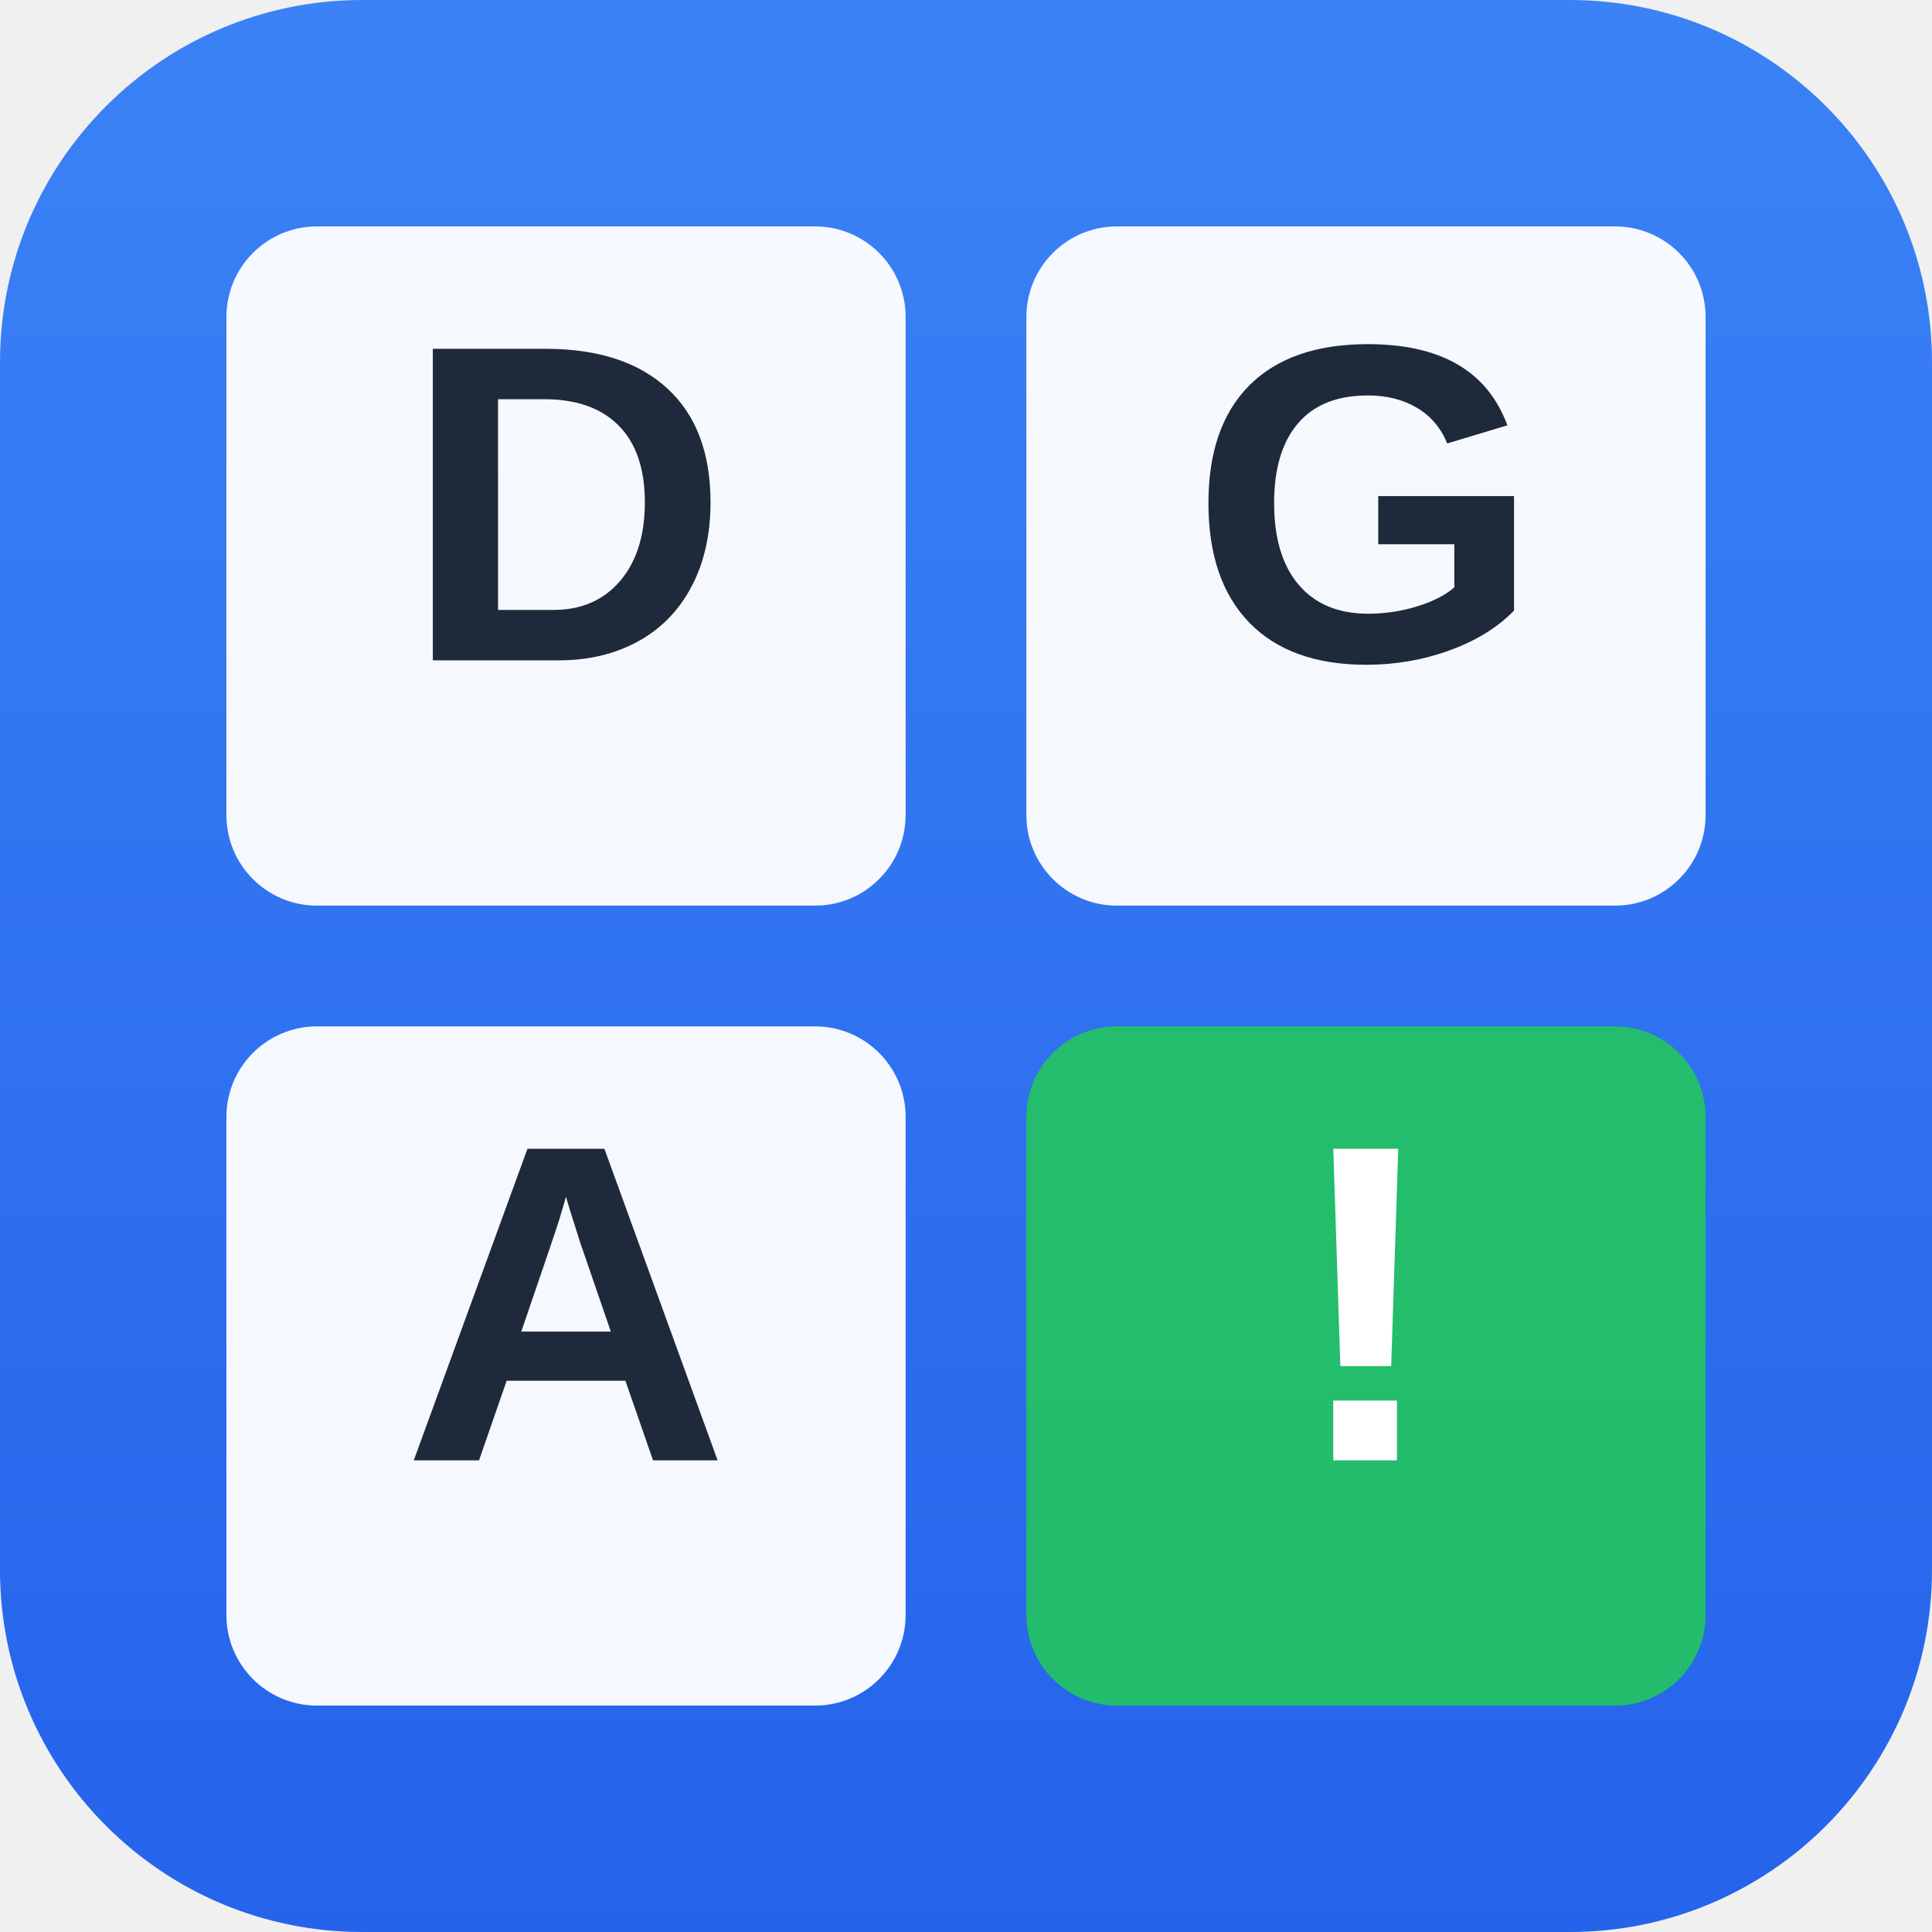
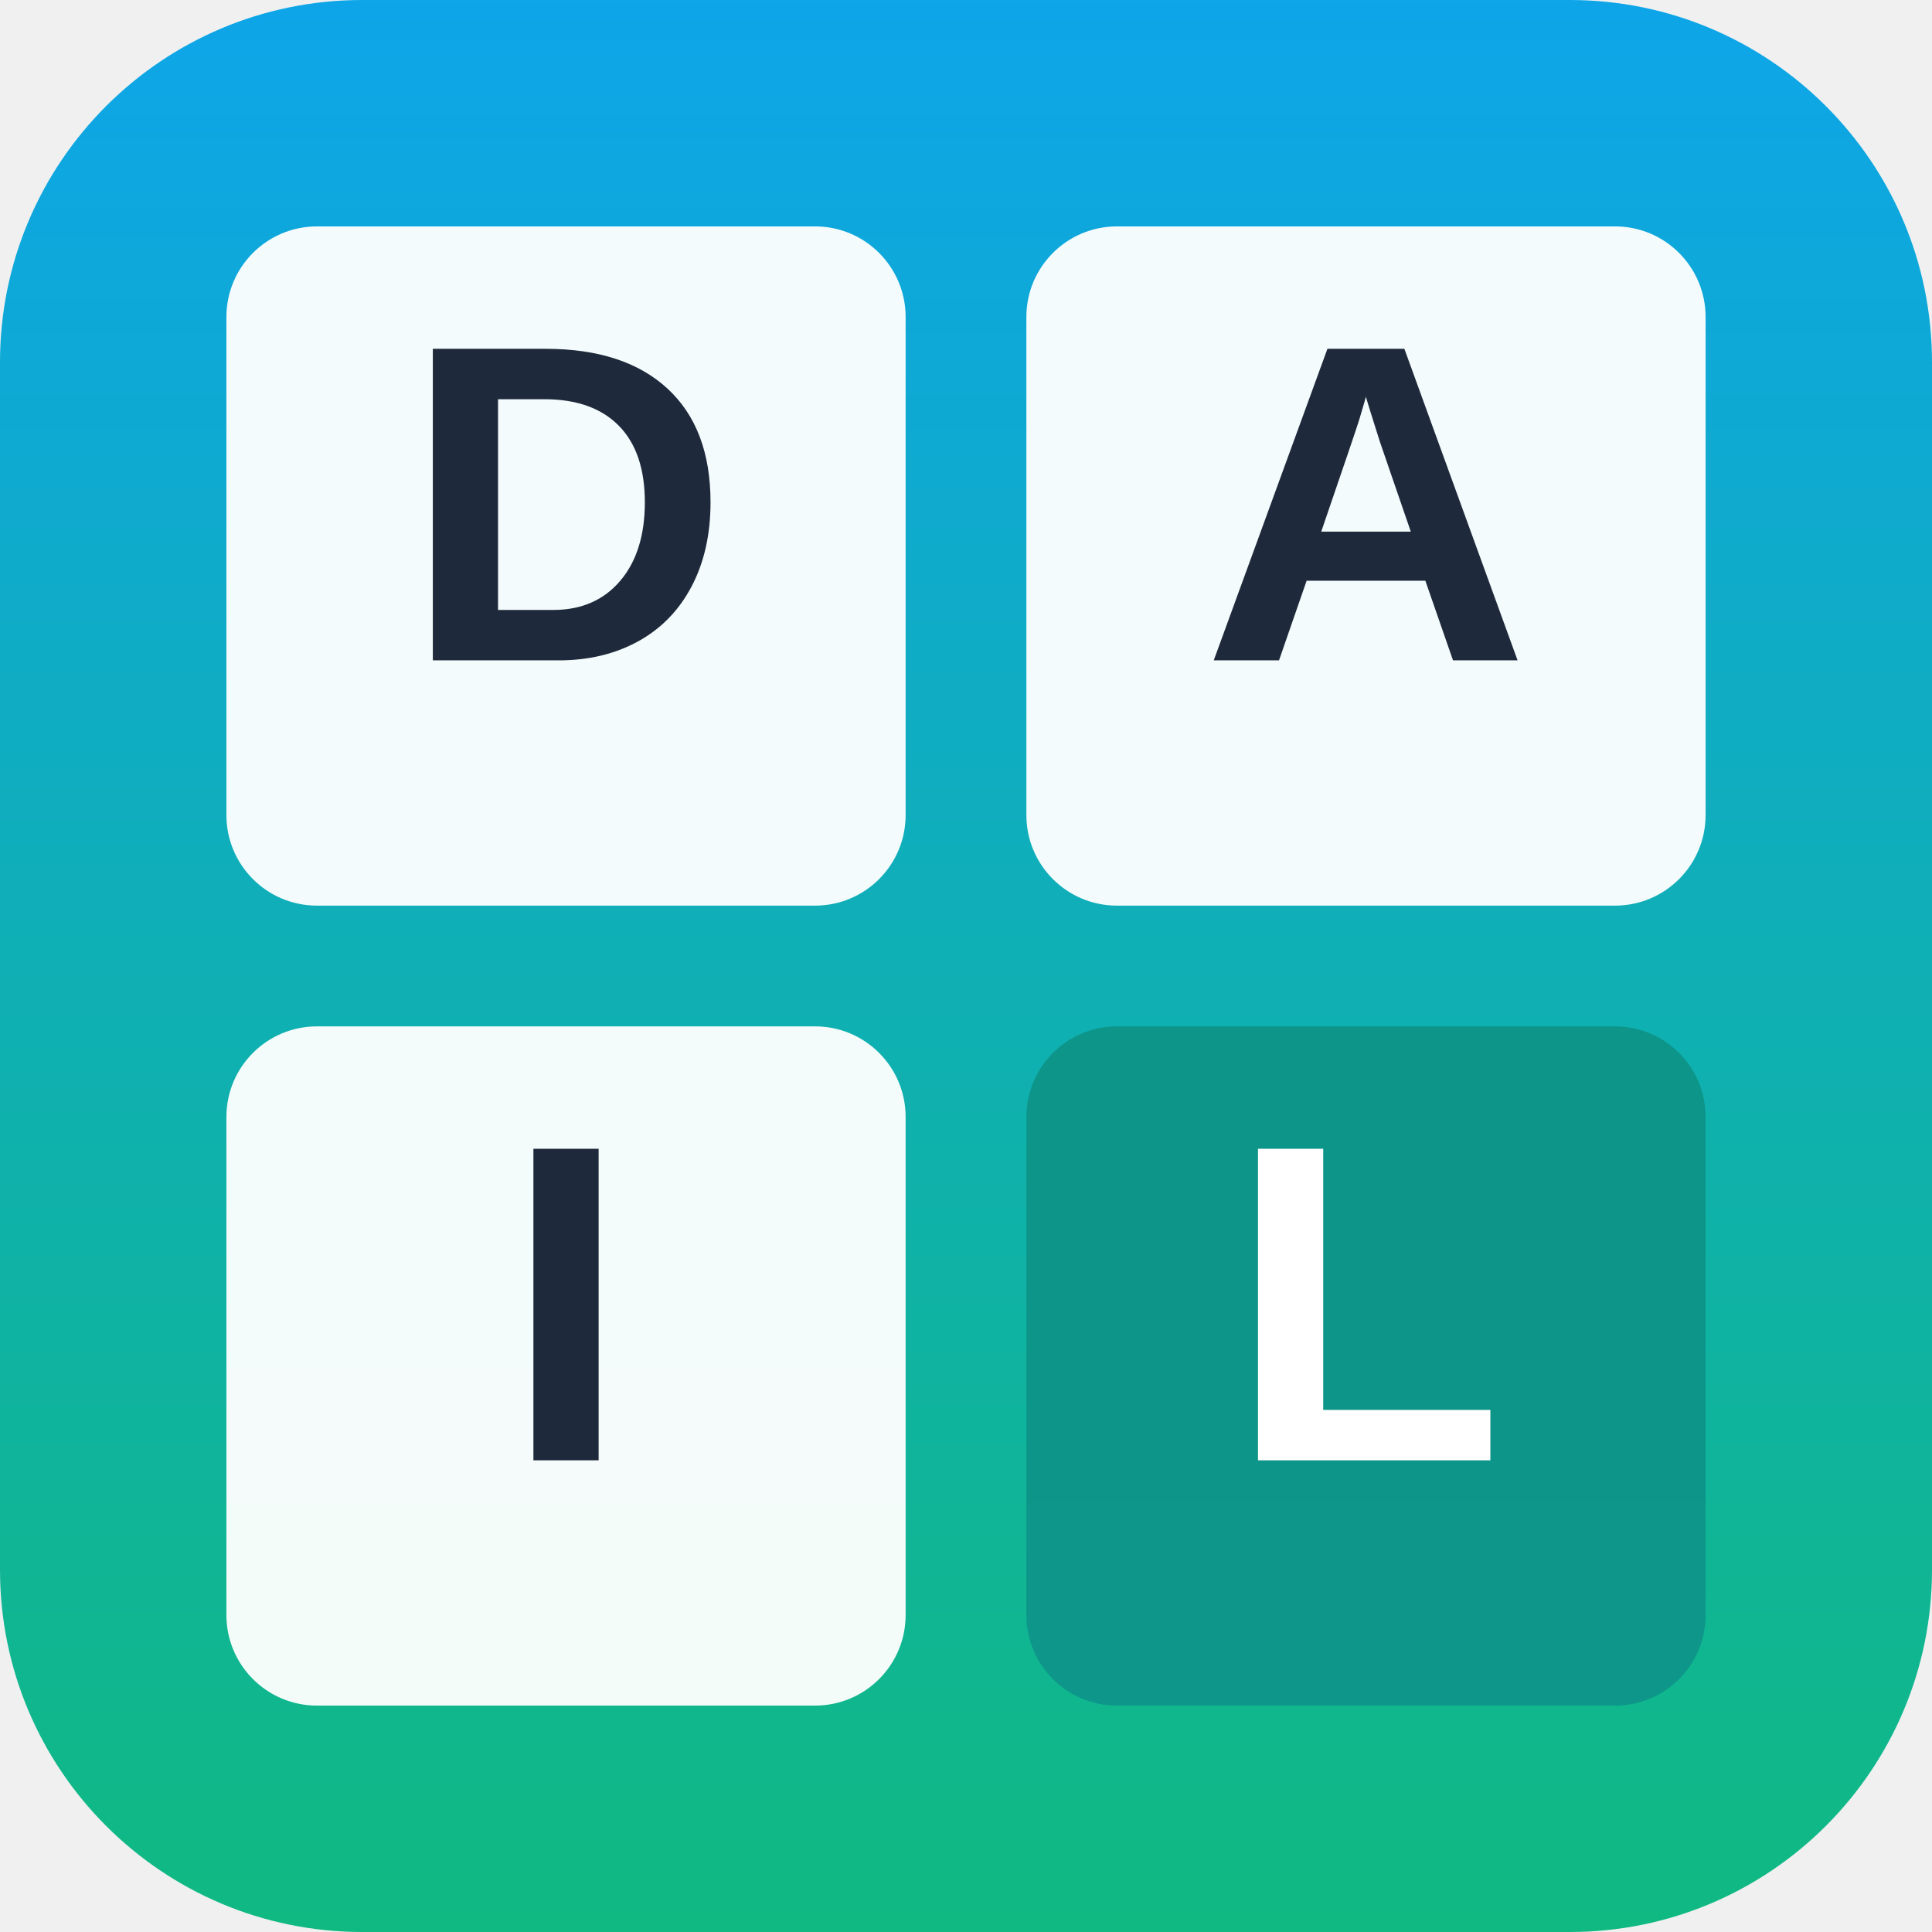
<svg xmlns="http://www.w3.org/2000/svg" viewBox="0 0 512 512">
  <defs>
    <linearGradient id="bg" x1="0%" y1="0%" x2="0%" y2="100%">
-       <stop offset="0%" style="stop-color:#3B82F6" />
-       <stop offset="100%" style="stop-color:#2563EB" />
+       <stop offset="0%" style="stop-color:#0EA5E9" />
+       <stop offset="100%" style="stop-color:#10B981" />
    </linearGradient>
  </defs>
  <rect width="512" height="512" rx="96" fill="url(#bg)" />
  <rect x="60" y="60" width="180" height="180" rx="24" fill="#fff" opacity="0.95" />
  <rect x="272" y="60" width="180" height="180" rx="24" fill="#fff" opacity="0.95" />
  <rect x="60" y="272" width="180" height="180" rx="24" fill="#fff" opacity="0.95" />
-   <rect x="272" y="272" width="180" height="180" rx="24" fill="#22C55E" opacity="0.9" />
+   <rect x="272" y="272" width="180" height="180" rx="24" fill="#0D9488" opacity="0.95" />
  <text x="150" y="175" font-family="Arial,sans-serif" font-size="120" font-weight="bold" fill="#1E293B" text-anchor="middle">D</text>
-   <text x="362" y="175" font-family="Arial,sans-serif" font-size="120" font-weight="bold" fill="#1E293B" text-anchor="middle">G</text>
-   <text x="150" y="387" font-family="Arial,sans-serif" font-size="120" font-weight="bold" fill="#1E293B" text-anchor="middle">A</text>
-   <text x="362" y="387" font-family="Arial,sans-serif" font-size="120" font-weight="bold" fill="#fff" text-anchor="middle">!</text>
+   <text x="362" y="175" font-family="Arial,sans-serif" font-size="120" font-weight="bold" fill="#1E293B" text-anchor="middle">A</text>
+   <text x="150" y="387" font-family="Arial,sans-serif" font-size="120" font-weight="bold" fill="#1E293B" text-anchor="middle">I</text>
+   <text x="362" y="387" font-family="Arial,sans-serif" font-size="120" font-weight="bold" fill="#fff" text-anchor="middle">L</text>
</svg>
